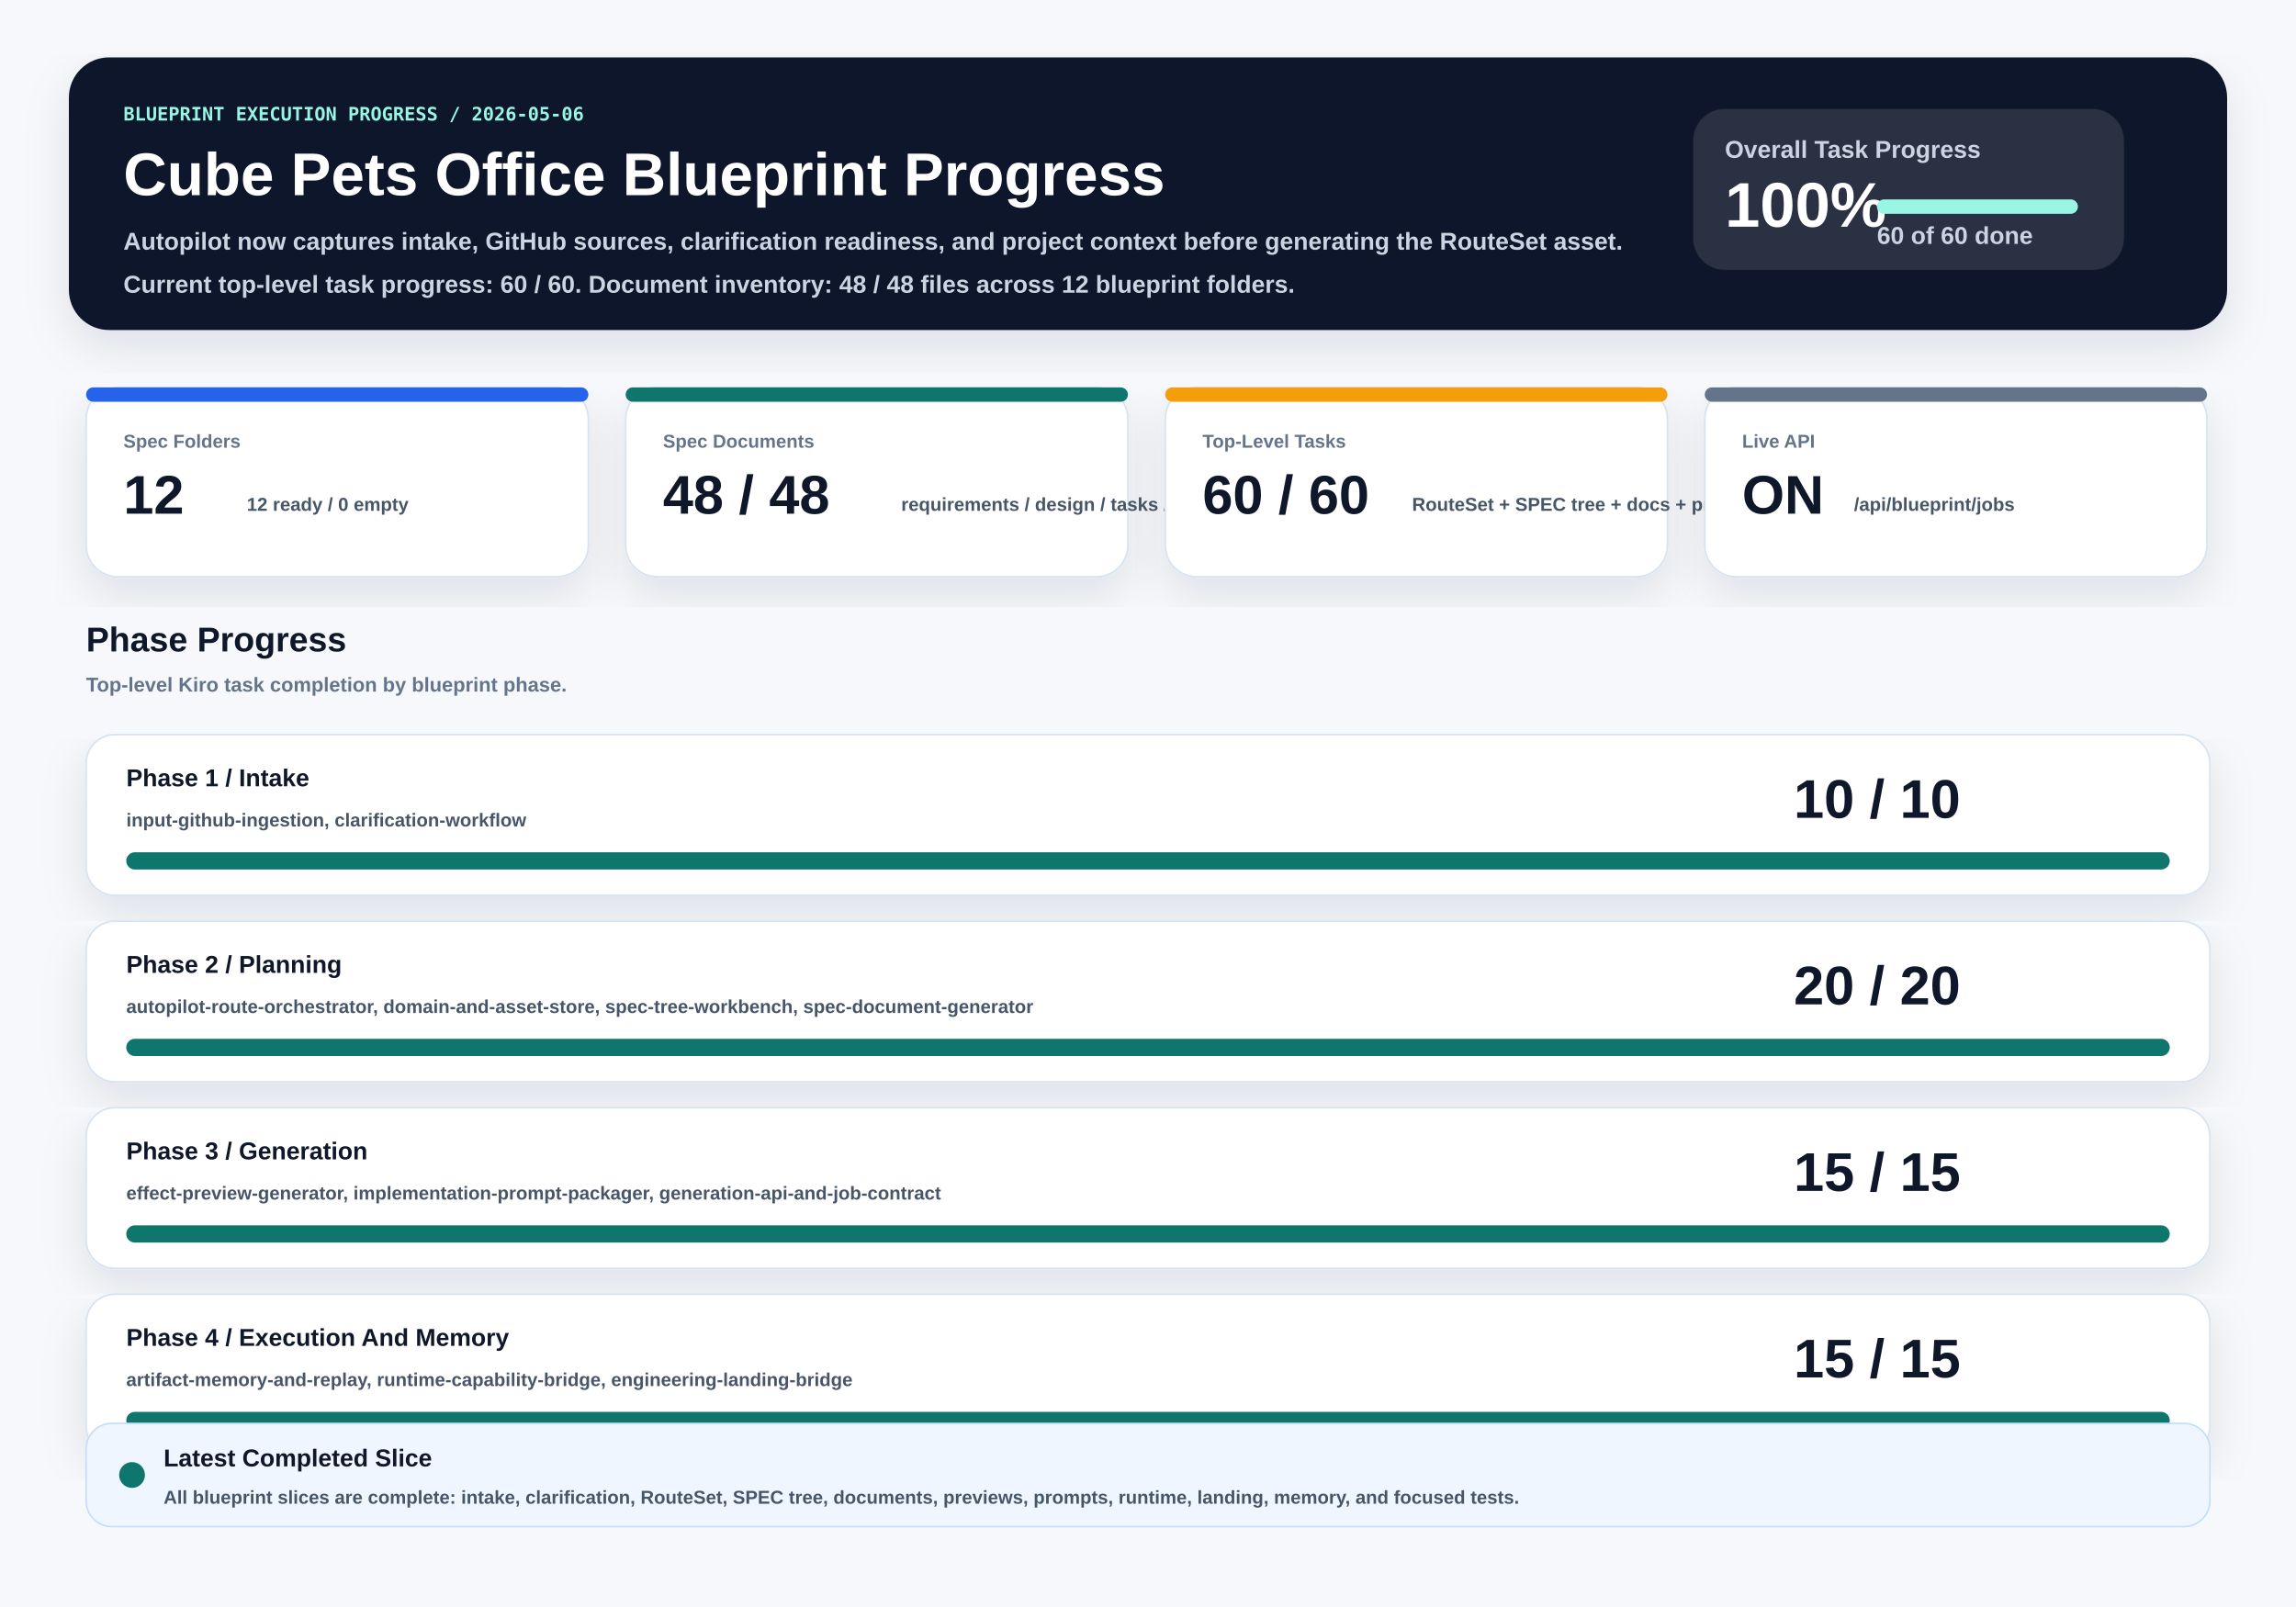
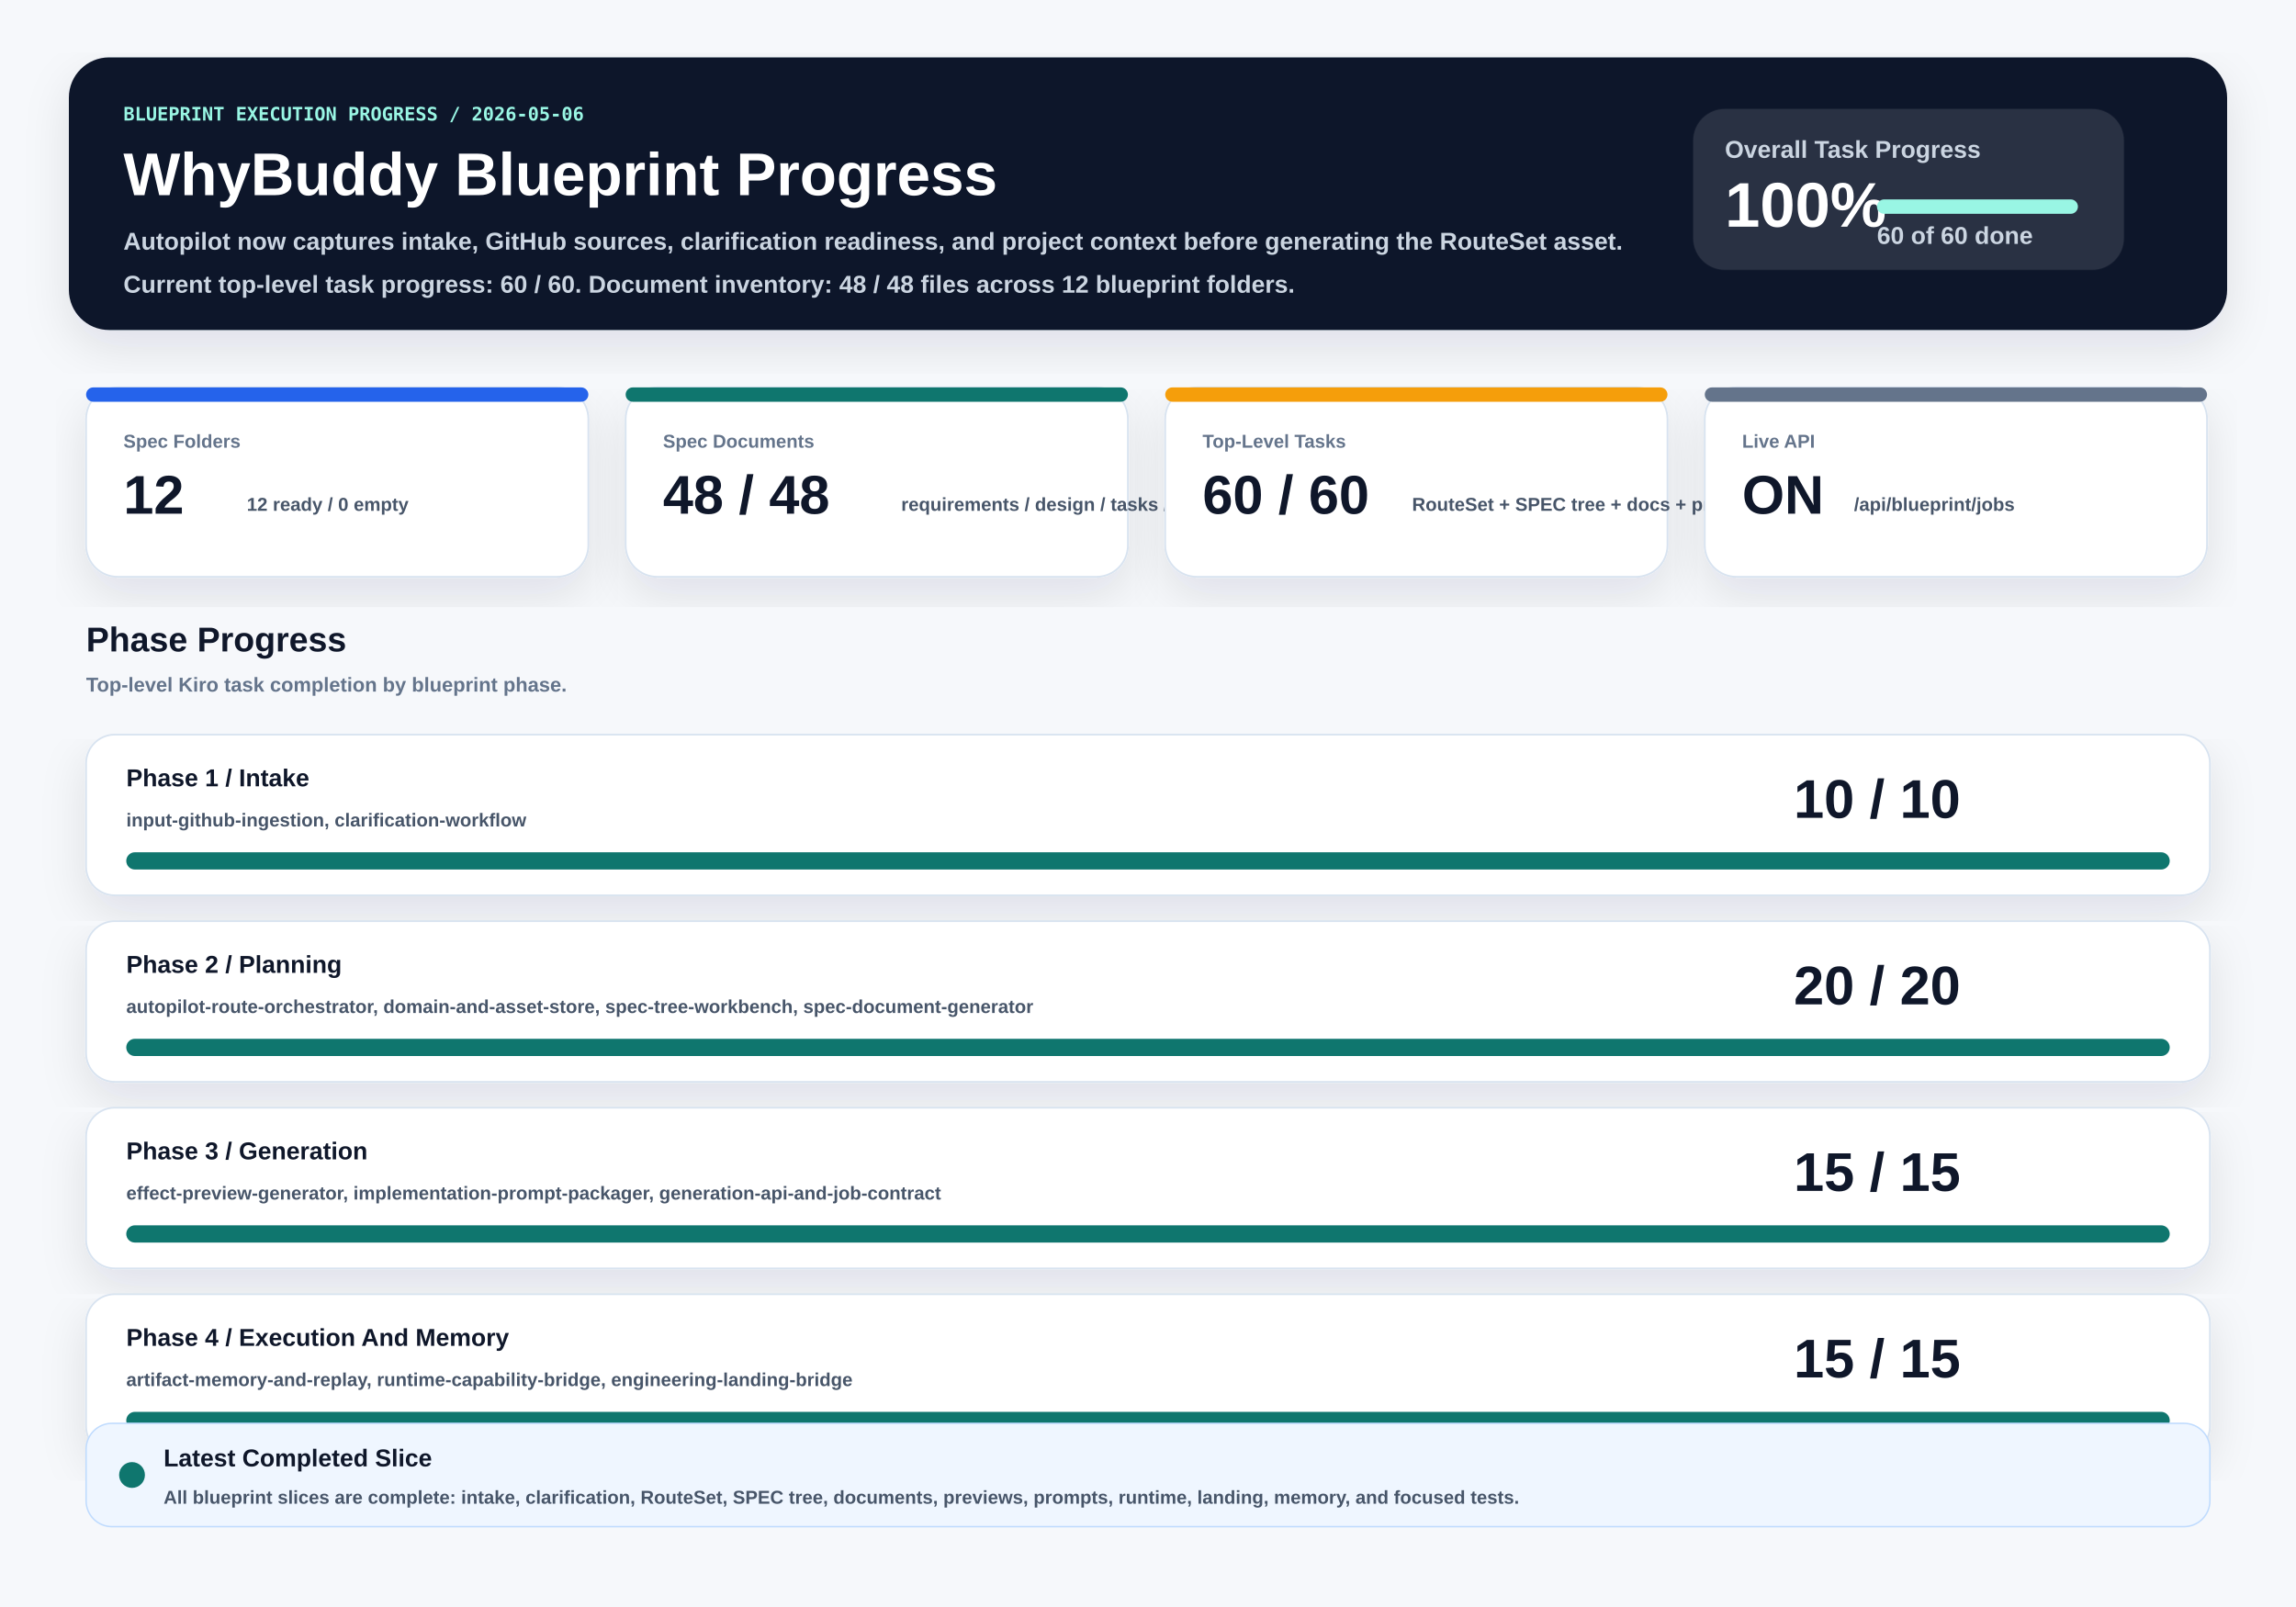
<svg xmlns="http://www.w3.org/2000/svg" width="1600" height="1120" viewBox="0 0 1600 1120" role="img" aria-labelledby="title desc">
  <defs>
    <filter id="shadow" x="-6%" y="-8%" width="112%" height="124%">
      <feDropShadow dx="0" dy="12" stdDeviation="16" flood-color="#0f172a" flood-opacity="0.10" />
    </filter>
    <style>
      .page {
        fill: #f6f8fb;
      }
      .hero {
        fill: #0f172a;
      }
      .panel {
        fill: #ffffff;
        stroke: #d8e3f0;
        stroke-width: 1.2;
        filter: url(#shadow);
      }
      .soft {
        fill: #f8fafc;
        stroke: #e2e8f0;
        stroke-width: 1;
      }
      .ready {
        fill: #ecfdf5;
        stroke: #99f6e4;
        stroke-width: 1;
      }
      .working {
        fill: #eff6ff;
        stroke: #bfdbfe;
        stroke-width: 1;
      }
      .empty {
        fill: #f1f5f9;
        stroke: #cbd5e1;
        stroke-width: 1;
      }
      .accent {
        fill: #0f766e;
      }
      .blue {
        fill: #2563eb;
      }
      .amber {
        fill: #f59e0b;
      }
      .slate {
        fill: #64748b;
      }
      .bar-bg {
        fill: #e2e8f0;
      }
      .bar-fill {
        fill: #0f766e;
      }
      .title {
        font:
          900 42px "Microsoft YaHei",
          "PingFang SC",
          "Noto Sans SC",
          Arial,
          sans-serif;
        fill: #ffffff;
        letter-spacing: 0;
      }
      .subtitle {
        font:
          700 17px "Microsoft YaHei",
          "PingFang SC",
          "Noto Sans SC",
          Arial,
          sans-serif;
        fill: #cbd5e1;
        letter-spacing: 0;
      }
      .kicker {
        font:
          800 13px "Cascadia Code",
          Consolas,
          monospace;
        fill: #99f6e4;
        letter-spacing: 0;
      }
      .metric-value {
        font:
          900 38px "Microsoft YaHei",
          "PingFang SC",
          "Noto Sans SC",
          Arial,
          sans-serif;
        fill: #0f172a;
        letter-spacing: 0;
      }
      .metric-label {
        font:
          800 13px "Microsoft YaHei",
          "PingFang SC",
          "Noto Sans SC",
          Arial,
          sans-serif;
        fill: #64748b;
        letter-spacing: 0;
      }
      .metric-note {
        font:
          700 13px "Microsoft YaHei",
          "PingFang SC",
          "Noto Sans SC",
          Arial,
          sans-serif;
        fill: #475569;
        letter-spacing: 0;
      }
      .section-title {
        font:
          900 24px "Microsoft YaHei",
          "PingFang SC",
          "Noto Sans SC",
          Arial,
          sans-serif;
        fill: #0f172a;
        letter-spacing: 0;
      }
      .section-note {
        font:
          700 14px "Microsoft YaHei",
          "PingFang SC",
          "Noto Sans SC",
          Arial,
          sans-serif;
        fill: #64748b;
        letter-spacing: 0;
      }
      .card-title {
        font:
          900 17px "Microsoft YaHei",
          "PingFang SC",
          "Noto Sans SC",
          Arial,
          sans-serif;
        fill: #0f172a;
        letter-spacing: 0;
      }
      .card-note {
        font:
          700 13px "Microsoft YaHei",
          "PingFang SC",
          "Noto Sans SC",
          Arial,
          sans-serif;
        fill: #475569;
        letter-spacing: 0;
      }
      .small {
        font:
          800 12px "Microsoft YaHei",
          "PingFang SC",
          "Noto Sans SC",
          Arial,
          sans-serif;
        fill: #64748b;
        letter-spacing: 0;
      }
      .tiny {
        font:
          800 11px "Cascadia Code",
          Consolas,
          monospace;
        fill: #64748b;
        letter-spacing: 0;
      }
      .done-text {
        fill: #0f766e;
      }
      .muted-text {
        fill: #94a3b8;
      }
    </style>
  </defs>
  <rect class="page" x="0" y="0" width="1600" height="1120" />
  <g filter="url(#shadow)">
    <rect class="hero" x="48" y="40" width="1504" height="190" rx="28" />
  </g>
  <text class="kicker" x="86" y="84">
    BLUEPRINT EXECUTION PROGRESS / 2026-05-06
  </text>
-   <text class="title" x="86" y="136">Cube Pets Office Blueprint Progress</text>
+   <text class="title" x="86" y="136">WhyBuddy Blueprint Progress</text>
  <text class="subtitle" x="86" y="174">
    Autopilot now captures intake, GitHub sources, clarification readiness, and
    project context before generating the RouteSet asset.
  </text>
  <text class="subtitle" x="86" y="204">
    Current top-level task progress: 60 / 60. Document inventory: 48 / 48 files
    across 12 blueprint folders.
  </text>
  <g transform="translate(1180 76)">
    <rect x="0" y="0" width="300" height="112" rx="22" fill="#ffffff" opacity="0.12" stroke="#ffffff" stroke-opacity="0.24" />
    <text x="22" y="34" class="subtitle">Overall Task Progress</text>
    <text x="22" y="82" font-family="Microsoft YaHei, Arial, sans-serif" font-size="44" font-weight="900" fill="#ffffff">
      100%
    </text>
    <rect x="128" y="63" width="140" height="10" rx="5" fill="#ffffff" opacity="0.18" />
    <rect x="128" y="63" width="140" height="10" rx="5" fill="#99f6e4" />
    <text x="128" y="94" class="subtitle">60 of 60 done</text>
  </g>
  <g transform="translate(60 270)">
    <rect class="panel" x="0" y="0" width="350" height="132" rx="22" />
    <rect class="blue" x="0" y="0" width="350" height="10" rx="5" />
    <text class="metric-label" x="26" y="42">Spec Folders</text>
    <text class="metric-value" x="26" y="88">12</text>
    <text class="metric-note" x="112" y="86">12 ready / 0 empty</text>
  </g>
  <g transform="translate(436 270)">
    <rect class="panel" x="0" y="0" width="350" height="132" rx="22" />
    <rect class="accent" x="0" y="0" width="350" height="10" rx="5" />
    <text class="metric-label" x="26" y="42">Spec Documents</text>
    <text class="metric-value" x="26" y="88">48 / 48</text>
    <text class="metric-note" x="192" y="86">
      requirements / design / tasks / config
    </text>
  </g>
  <g transform="translate(812 270)">
    <rect class="panel" x="0" y="0" width="350" height="132" rx="22" />
    <rect class="amber" x="0" y="0" width="350" height="10" rx="5" />
    <text class="metric-label" x="26" y="42">Top-Level Tasks</text>
    <text class="metric-value" x="26" y="88">60 / 60</text>
    <text class="metric-note" x="172" y="86">
      RouteSet + SPEC tree + docs + prompts + runtime + landing + memory
    </text>
  </g>
  <g transform="translate(1188 270)">
    <rect class="panel" x="0" y="0" width="350" height="132" rx="22" />
    <rect class="slate" x="0" y="0" width="350" height="10" rx="5" />
    <text class="metric-label" x="26" y="42">Live API</text>
    <text class="metric-value" x="26" y="88">ON</text>
    <text class="metric-note" x="104" y="86">/api/blueprint/jobs</text>
  </g>
  <g transform="translate(60 454)">
    <text class="section-title" x="0" y="0">Phase Progress</text>
    <text class="section-note" x="0" y="28">
      Top-level Kiro task completion by blueprint phase.
    </text>
    <g transform="translate(0 58)">
      <rect class="panel" x="0" y="0" width="1480" height="112" rx="20" />
      <text class="card-title" x="28" y="36">Phase 1 / Intake</text>
      <text class="card-note" x="28" y="64">
        input-github-ingestion, clarification-workflow
      </text>
      <text class="metric-value" x="1190" y="58">10 / 10</text>
      <rect class="bar-bg" x="28" y="82" width="1424" height="12" rx="6" />
      <rect class="bar-fill" x="28" y="82" width="1424" height="12" rx="6" />
    </g>
    <g transform="translate(0 188)">
      <rect class="panel" x="0" y="0" width="1480" height="112" rx="20" />
      <text class="card-title" x="28" y="36">Phase 2 / Planning</text>
      <text class="card-note" x="28" y="64">
        autopilot-route-orchestrator, domain-and-asset-store,
        spec-tree-workbench, spec-document-generator
      </text>
      <text class="metric-value" x="1190" y="58">20 / 20</text>
      <rect class="bar-bg" x="28" y="82" width="1424" height="12" rx="6" />
      <rect class="bar-fill" x="28" y="82" width="1424" height="12" rx="6" />
    </g>
    <g transform="translate(0 318)">
      <rect class="panel" x="0" y="0" width="1480" height="112" rx="20" />
      <text class="card-title" x="28" y="36">Phase 3 / Generation</text>
      <text class="card-note" x="28" y="64">
        effect-preview-generator, implementation-prompt-packager,
        generation-api-and-job-contract
      </text>
      <text class="metric-value" x="1190" y="58">15 / 15</text>
      <rect class="bar-bg" x="28" y="82" width="1424" height="12" rx="6" />
      <rect class="bar-fill" x="28" y="82" width="1424" height="12" rx="6" />
    </g>
    <g transform="translate(0 448)">
      <rect class="panel" x="0" y="0" width="1480" height="112" rx="20" />
      <text class="card-title" x="28" y="36">
        Phase 4 / Execution And Memory
      </text>
      <text class="card-note" x="28" y="64">
        artifact-memory-and-replay, runtime-capability-bridge,
        engineering-landing-bridge
      </text>
      <text class="metric-value" x="1190" y="58">15 / 15</text>
      <rect class="bar-bg" x="28" y="82" width="1424" height="12" rx="6" />
      <rect class="bar-fill" x="28" y="82" width="1424" height="12" rx="6" />
    </g>
  </g>
  <g transform="translate(60 1040)">
    <rect class="working" x="0" y="-48" width="1480" height="72" rx="18" />
    <circle class="accent" cx="32" cy="-12" r="9" />
    <text class="card-title" x="54" y="-18">Latest Completed Slice</text>
    <text class="card-note" x="54" y="8">
      All blueprint slices are complete: intake, clarification, RouteSet,
      SPEC tree, documents, previews, prompts, runtime, landing, memory, and
      focused tests.
    </text>
  </g>
</svg>
